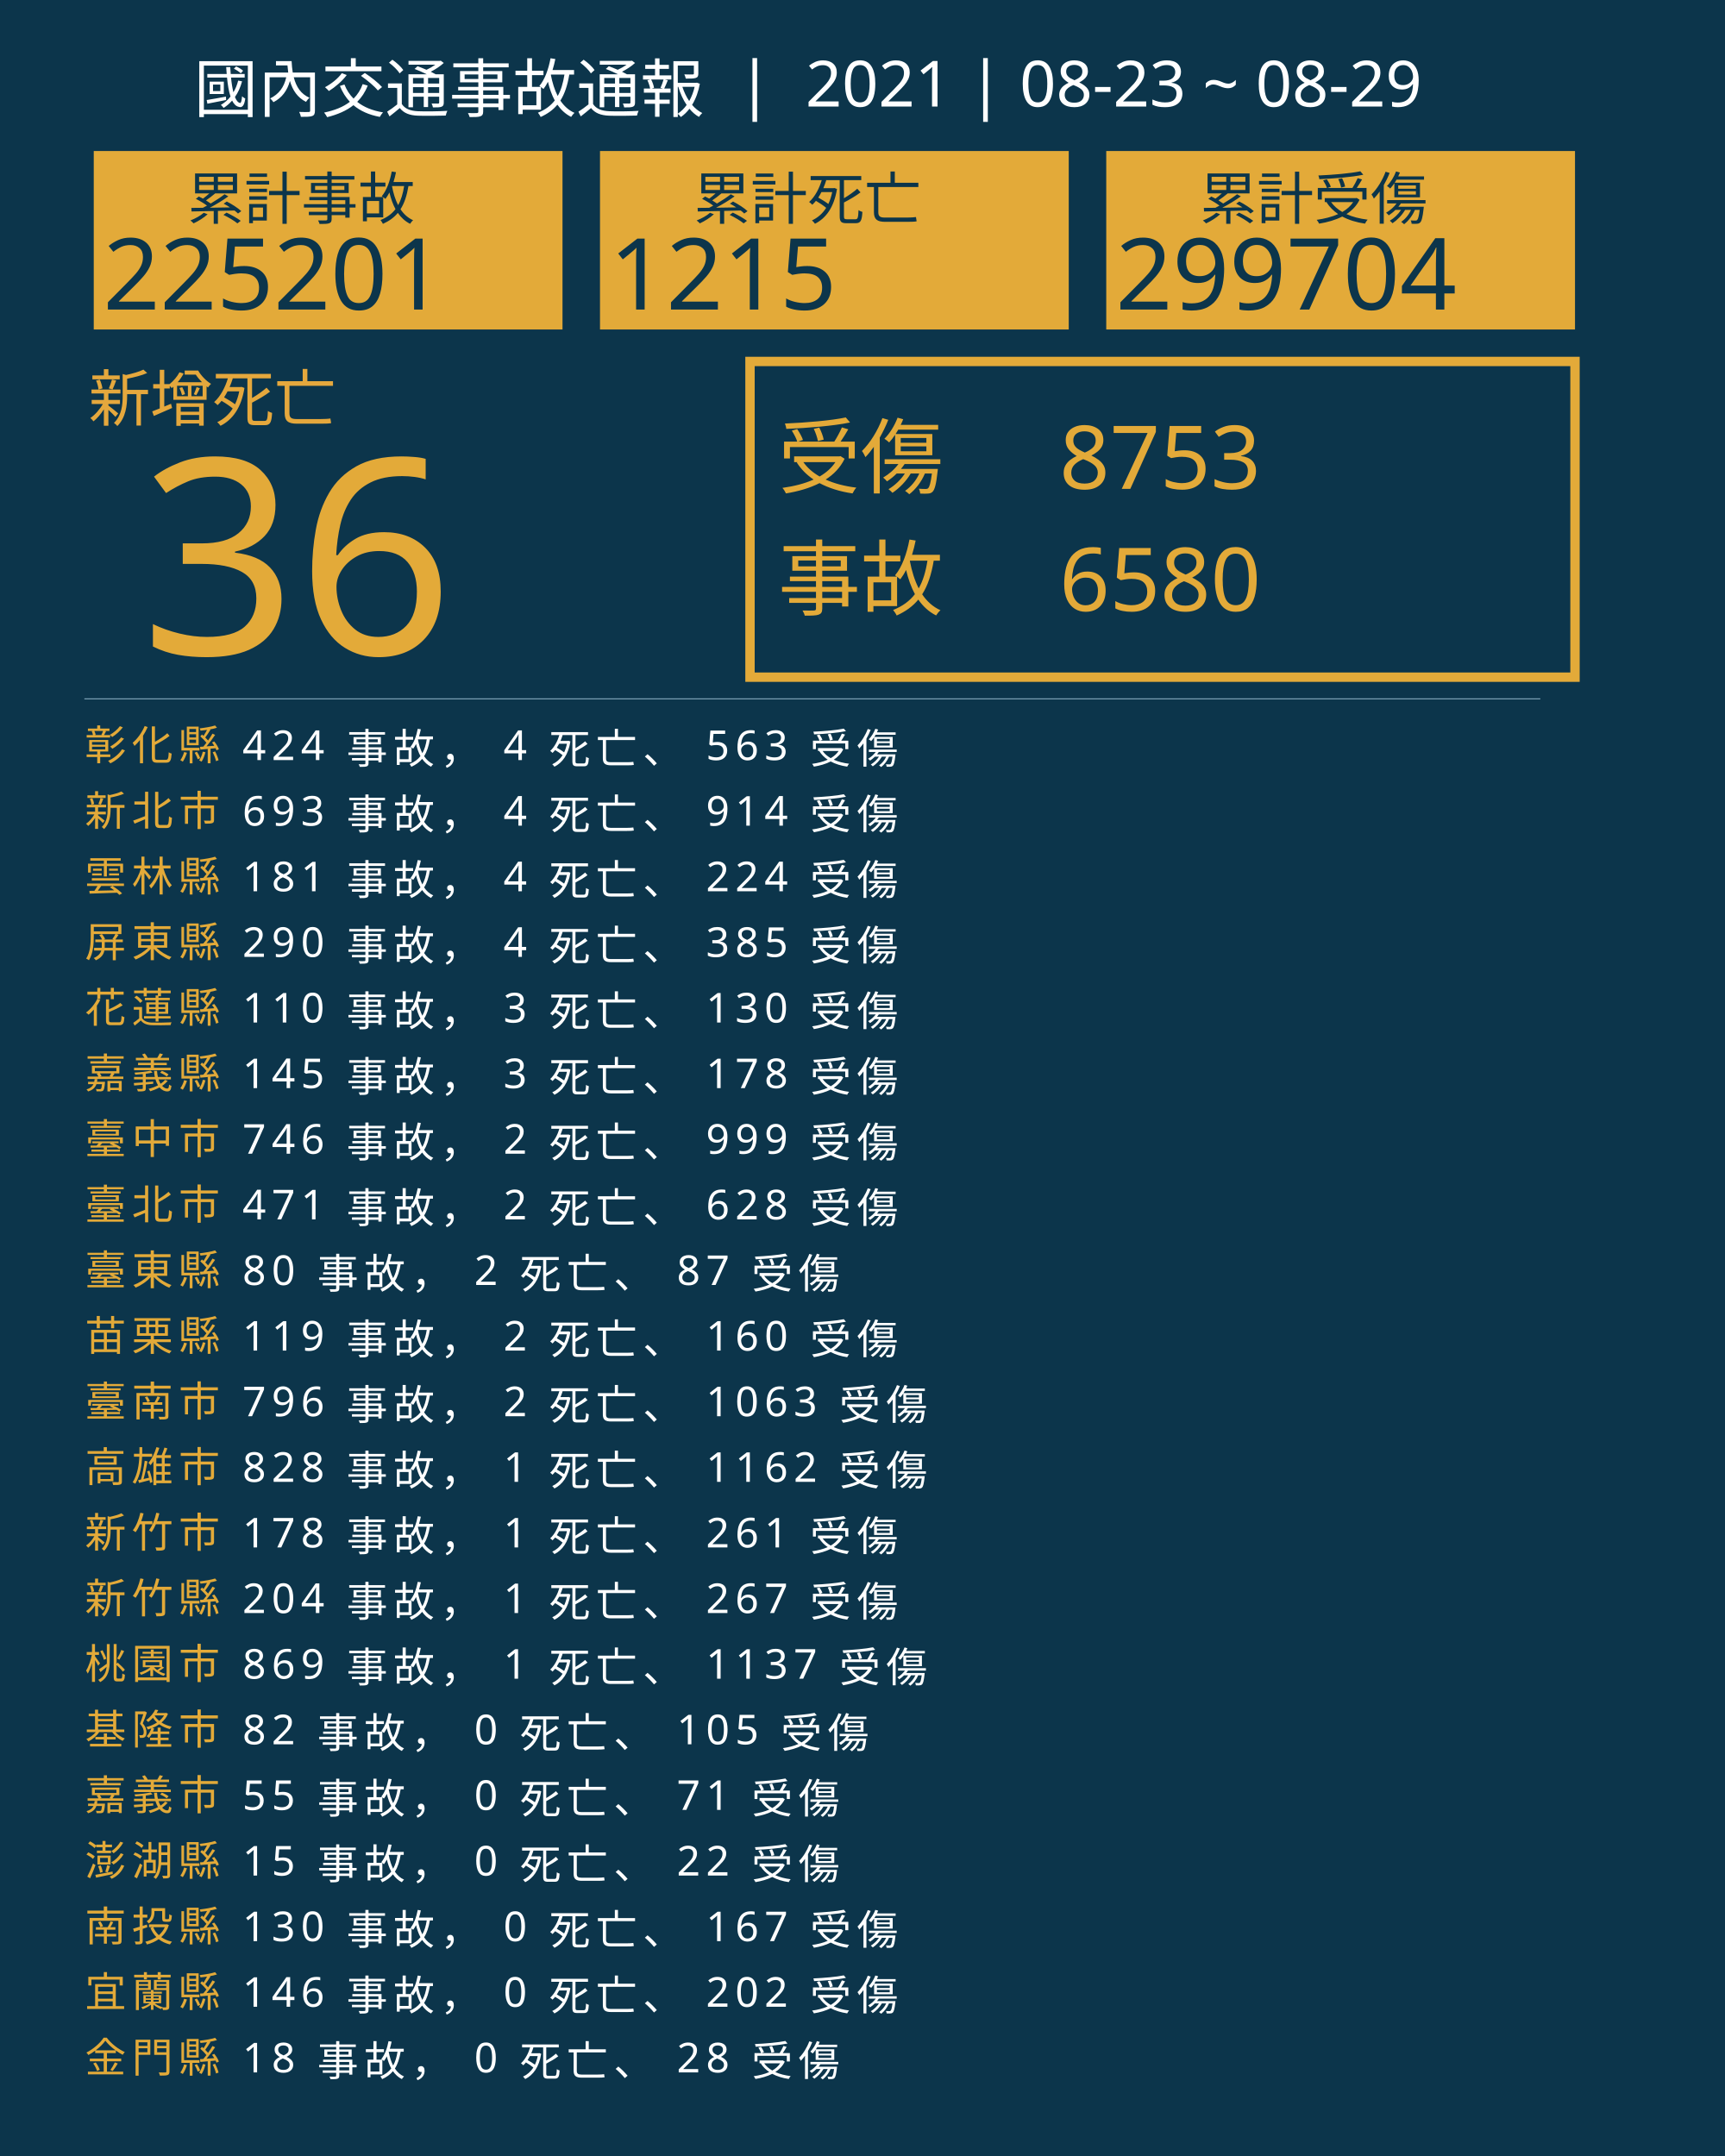
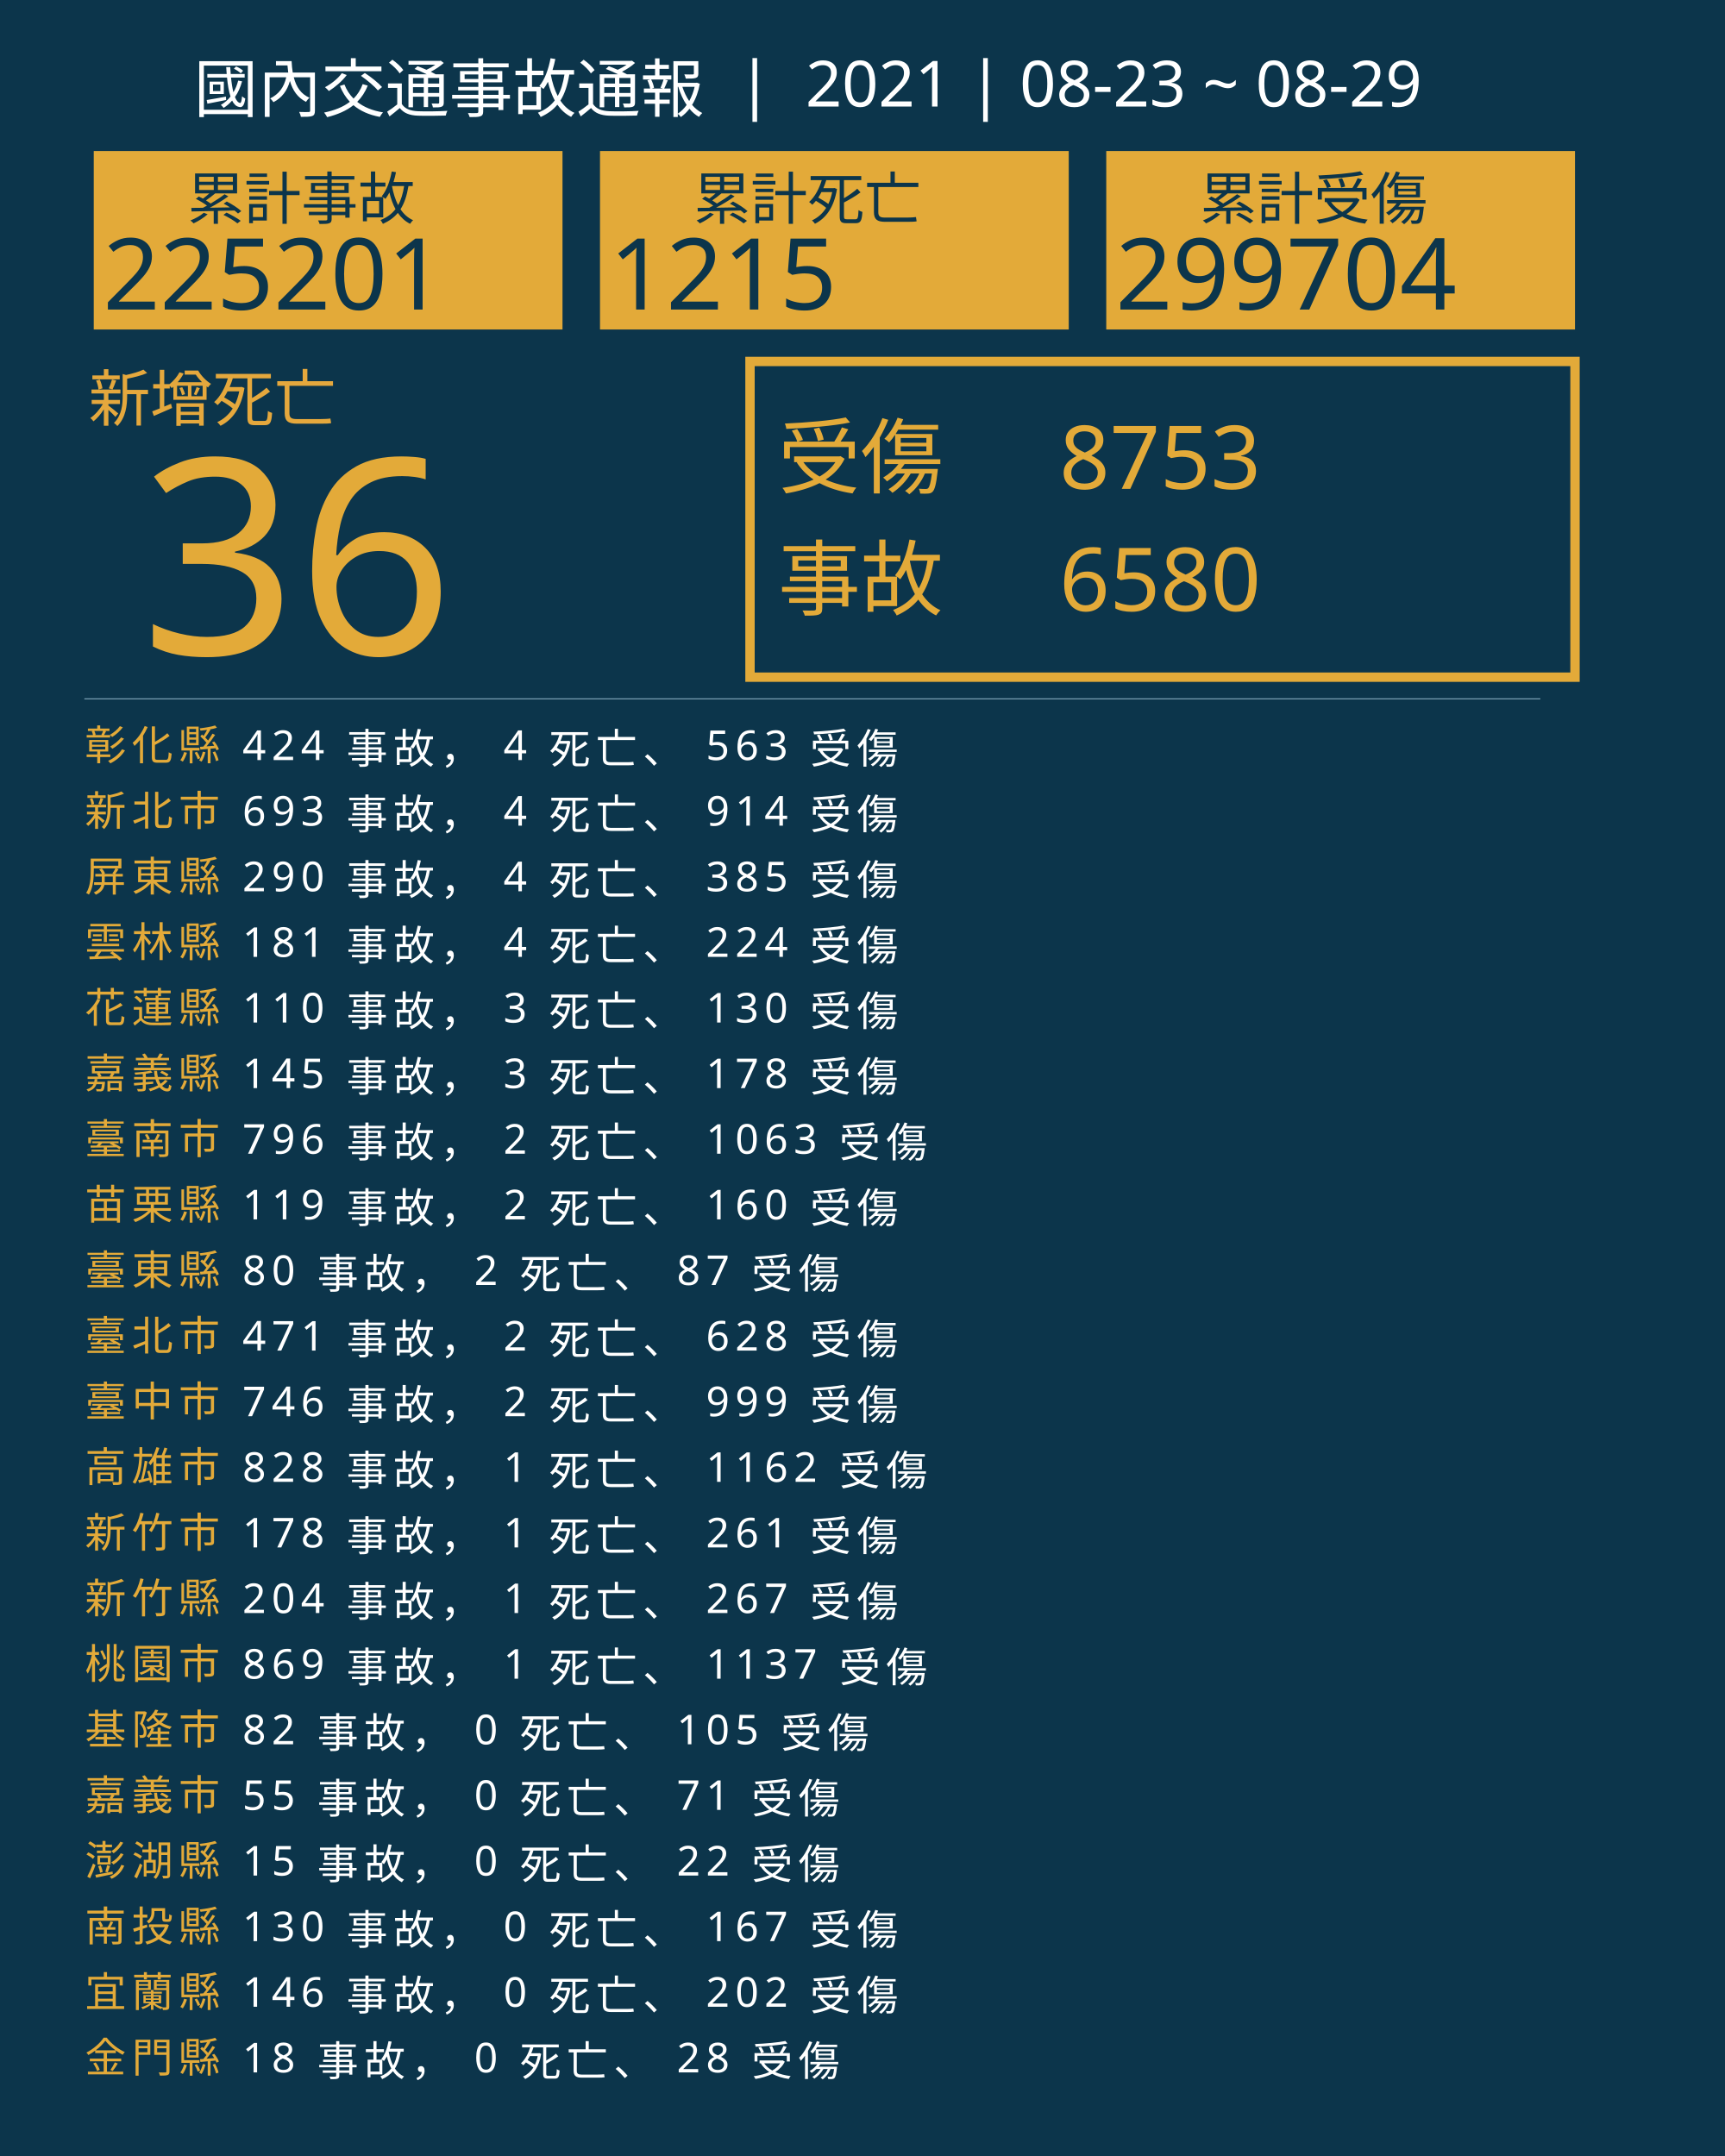
<svg xmlns="http://www.w3.org/2000/svg" version="1.1" id="圖層_1" x="0px" y="0px" viewBox="0 0 1840 2300" style="enable-background:new 0 0 1840 2300;" xml:space="preserve">
  <style type="text/css">
	.st0{fill:#0C354B;}
	.st1{fill:#E5A83D;}
	.st2{font-family:'NotoSansCJKtc-Bold-B5pc-H';}
	.st3{font-size:66px;}
	.st4{fill:#E3AA39;}
	.st5{font-family:'Arial-BoldMT';}
	.st6{font-size:291.776px;}
	.st7{fill:none;stroke:#E3AA39;stroke-miterlimit:10;stroke-width:10;}
	.st8{font-family:'NotoSansCJKtc-Light-B5pc-H';}
	.st9{font-size:88px;}
	.st10{font-family:'NotoSansCJKtc-Medium-B5pc-H';}
	.st11{font-size:94px;}
	.st12{fill:none;stroke:#8AAFC1;stroke-miterlimit:10;}
	.st13{font-size:60.649px;}
	.st14{font-size:106px;}
	.st15{fill:none;}
	.st16{font-size:44px;}
	.st17{letter-spacing:6;}
	.st18{fill:#FFFFFF;}
	.st19{letter-spacing:1;}
	.st20{font-size:68px;}
</style>
  <rect class="st0" width="1840" height="2300" />
  <text transform="matrix(1 0 0 1 94.5001 449.017)" class="st1 st2 st3">新增死亡</text>
  <g>
    <text transform="matrix(1 0 0 1 150 698.1412)" class="st4 st5 st6">36</text>
  </g>
  <g>
    <rect x="800" y="385.6" class="st7" width="880" height="336.8" />
    <g>
      <text transform="matrix(1 0 0 1 830 519.593)" class="st4 st8 st9">受傷</text>
      <text transform="matrix(1 0 0 1 1130 521.5084)" class="st4 st10 st11">8753</text>
      <text transform="matrix(1 0 0 1 1130 651.7274)" class="st4 st10 st11">6580</text>
      <text transform="matrix(1 0 0 1 830 649.4965)" class="st4 st8 st9">事故</text>
    </g>
  </g>
  <line class="st12" x1="90" y1="745.5" x2="1643" y2="745.5" />
  <g>
    <g>
      <rect x="100" y="161.1" class="st4" width="500" height="190.4" />
      <g>
        <text transform="matrix(1 0 0 1 200 233.9079)" class="st0 st10 st13">累計事故</text>
        <g>
          <text transform="matrix(1 0 0 1 110 330.2121)" class="st0 st5 st14">225201</text>
        </g>
      </g>
    </g>
    <g>
      <rect x="640" y="161.1" class="st4" width="500" height="190.4" />
      <g>
        <text transform="matrix(1 0 0 1 740 233.908)" class="st0 st10 st13">累計死亡</text>
        <g>
          <text transform="matrix(1 0 0 1 650 330.2122)" class="st0 st5 st14">1215</text>
        </g>
      </g>
    </g>
    <g>
      <rect x="1180" y="161.1" class="st4" width="500" height="190.4" />
      <g>
        <text transform="matrix(1 0 0 1 1280 233.908)" class="st0 st10 st13">累計受傷</text>
        <g>
          <text transform="matrix(1 0 0 1 1190 330.2122)" class="st0 st5 st14">299704</text>
        </g>
      </g>
    </g>
  </g>
  <rect x="90.6" y="772.1" class="st15" width="1141.8" height="314.8" />
  <text transform="matrix(1 0 0 1 90.5591 810.7965)">
    <tspan x="0" y="0" class="st4 st10 st16 st17">彰化縣</tspan>
    <tspan x="150.6" y="0" class="st18 st10 st16 st17"> 424 事故， 4 死亡、 563 受傷</tspan>
    <tspan x="0" y="70" class="st4 st10 st16 st17">新北市</tspan>
    <tspan x="150.6" y="70" class="st18 st10 st16 st17"> 693 事故， 4 死亡、 914 受傷</tspan>
-     <tspan x="0" y="140" class="st4 st10 st16 st17">雲林縣</tspan>
-     <tspan x="150.6" y="140" class="st18 st10 st16 st17"> 181 事故， 4 死亡、 224 受傷</tspan>
-     <tspan x="0" y="210" class="st4 st10 st16 st17">屏東縣</tspan>
-     <tspan x="150.6" y="210" class="st18 st10 st16 st17"> 290 事故， 4 死亡、 385 受傷</tspan>
+     <tspan x="0" y="140" class="st4 st10 st16 st17">屏東縣</tspan>
+     <tspan x="150.6" y="140" class="st18 st10 st16 st17"> 290 事故， 4 死亡、 385 受傷</tspan>
+     <tspan x="0" y="210" class="st4 st10 st16 st17">雲林縣</tspan>
+     <tspan x="150.6" y="210" class="st18 st10 st16 st17"> 181 事故， 4 死亡、 224 受傷</tspan>
    <tspan x="0" y="280" class="st4 st10 st16 st17">花蓮縣</tspan>
    <tspan x="150.6" y="280" class="st18 st10 st16 st17"> 110 事故， 3 死亡、 130 受傷</tspan>
    <tspan x="0" y="350" class="st4 st10 st16 st17">嘉義縣</tspan>
    <tspan x="150.6" y="350" class="st18 st10 st16 st17"> 145 事故， 3 死亡、 178 受傷</tspan>
-     <tspan x="0" y="420" class="st4 st10 st16 st17">臺中市</tspan>
-     <tspan x="150.6" y="420" class="st18 st10 st16 st17"> 746 事故， 2 死亡、 999 受傷</tspan>
-     <tspan x="0" y="490" class="st4 st10 st16 st17">臺北市</tspan>
-     <tspan x="150.6" y="490" class="st18 st10 st16 st17"> 471 事故， 2 死亡、 628 受傷</tspan>
+     <tspan x="0" y="420" class="st4 st10 st16 st17">臺南市</tspan>
+     <tspan x="150.6" y="420" class="st18 st10 st16 st17"> 796 事故， 2 死亡、 1063 受傷</tspan>
+     <tspan x="0" y="490" class="st4 st10 st16 st17">苗栗縣</tspan>
+     <tspan x="150.6" y="490" class="st18 st10 st16 st17"> 119 事故， 2 死亡、 160 受傷</tspan>
    <tspan x="0" y="560" class="st4 st10 st16 st17">臺東縣</tspan>
    <tspan x="150.6" y="560" class="st18 st10 st16 st17"> 80 事故， 2 死亡、 87 受傷</tspan>
-     <tspan x="0" y="630" class="st4 st10 st16 st17">苗栗縣</tspan>
-     <tspan x="150.6" y="630" class="st18 st10 st16 st17"> 119 事故， 2 死亡、 160 受傷</tspan>
-     <tspan x="0" y="700" class="st4 st10 st16 st17">臺南市</tspan>
-     <tspan x="150.6" y="700" class="st18 st10 st16 st17"> 796 事故， 2 死亡、 1063 受傷</tspan>
+     <tspan x="0" y="630" class="st4 st10 st16 st17">臺北市</tspan>
+     <tspan x="150.6" y="630" class="st18 st10 st16 st17"> 471 事故， 2 死亡、 628 受傷</tspan>
+     <tspan x="0" y="700" class="st4 st10 st16 st17">臺中市</tspan>
+     <tspan x="150.6" y="700" class="st18 st10 st16 st17"> 746 事故， 2 死亡、 999 受傷</tspan>
    <tspan x="0" y="770" class="st4 st10 st16 st17">高雄市</tspan>
    <tspan x="150.6" y="770" class="st18 st10 st16 st17"> 828 事故， 1 死亡、 1162 受傷</tspan>
    <tspan x="0" y="840" class="st4 st10 st16 st17">新竹市</tspan>
    <tspan x="150.6" y="840" class="st18 st10 st16 st17"> 178 事故， 1 死亡、 261 受傷</tspan>
    <tspan x="0" y="910" class="st4 st10 st16 st17">新竹縣</tspan>
    <tspan x="150.6" y="910" class="st18 st10 st16 st17"> 204 事故， 1 死亡、 267 受傷</tspan>
    <tspan x="0" y="980" class="st4 st10 st16 st17">桃園市</tspan>
    <tspan x="150.6" y="980" class="st18 st10 st16 st17"> 869 事故， 1 死亡、 1137 受傷</tspan>
    <tspan x="0" y="1050" class="st4 st10 st16 st17">基隆市</tspan>
    <tspan x="150.6" y="1050" class="st18 st10 st16 st17"> 82 事故， 0 死亡、 105 受傷</tspan>
    <tspan x="0" y="1120" class="st4 st10 st16 st17">嘉義市</tspan>
    <tspan x="150.6" y="1120" class="st18 st10 st16 st17"> 55 事故， 0 死亡、 71 受傷</tspan>
    <tspan x="0" y="1190" class="st4 st10 st16 st17">澎湖縣</tspan>
    <tspan x="150.6" y="1190" class="st18 st10 st16 st17"> 15 事故， 0 死亡、 22 受傷</tspan>
    <tspan x="0" y="1260" class="st4 st10 st16 st17">南投縣</tspan>
    <tspan x="150.6" y="1260" class="st18 st10 st16 st17"> 130 事故， 0 死亡、 167 受傷</tspan>
    <tspan x="0" y="1330" class="st4 st10 st16 st17">宜蘭縣</tspan>
    <tspan x="150.6" y="1330" class="st18 st10 st16 st17"> 146 事故， 0 死亡、 202 受傷</tspan>
    <tspan x="0" y="1400" class="st4 st10 st16 st17">金門縣</tspan>
    <tspan x="150.6" y="1400" class="st18 st10 st16 st17"> 18 事故， 0 死亡、 28 受傷</tspan>
  </text>
  <text transform="matrix(1 0 0 1 207 119.2712)" class="st18 st8 st20">國內交通事故通報  |  2021 | 08-23 ~ 08-29</text>
</svg>
